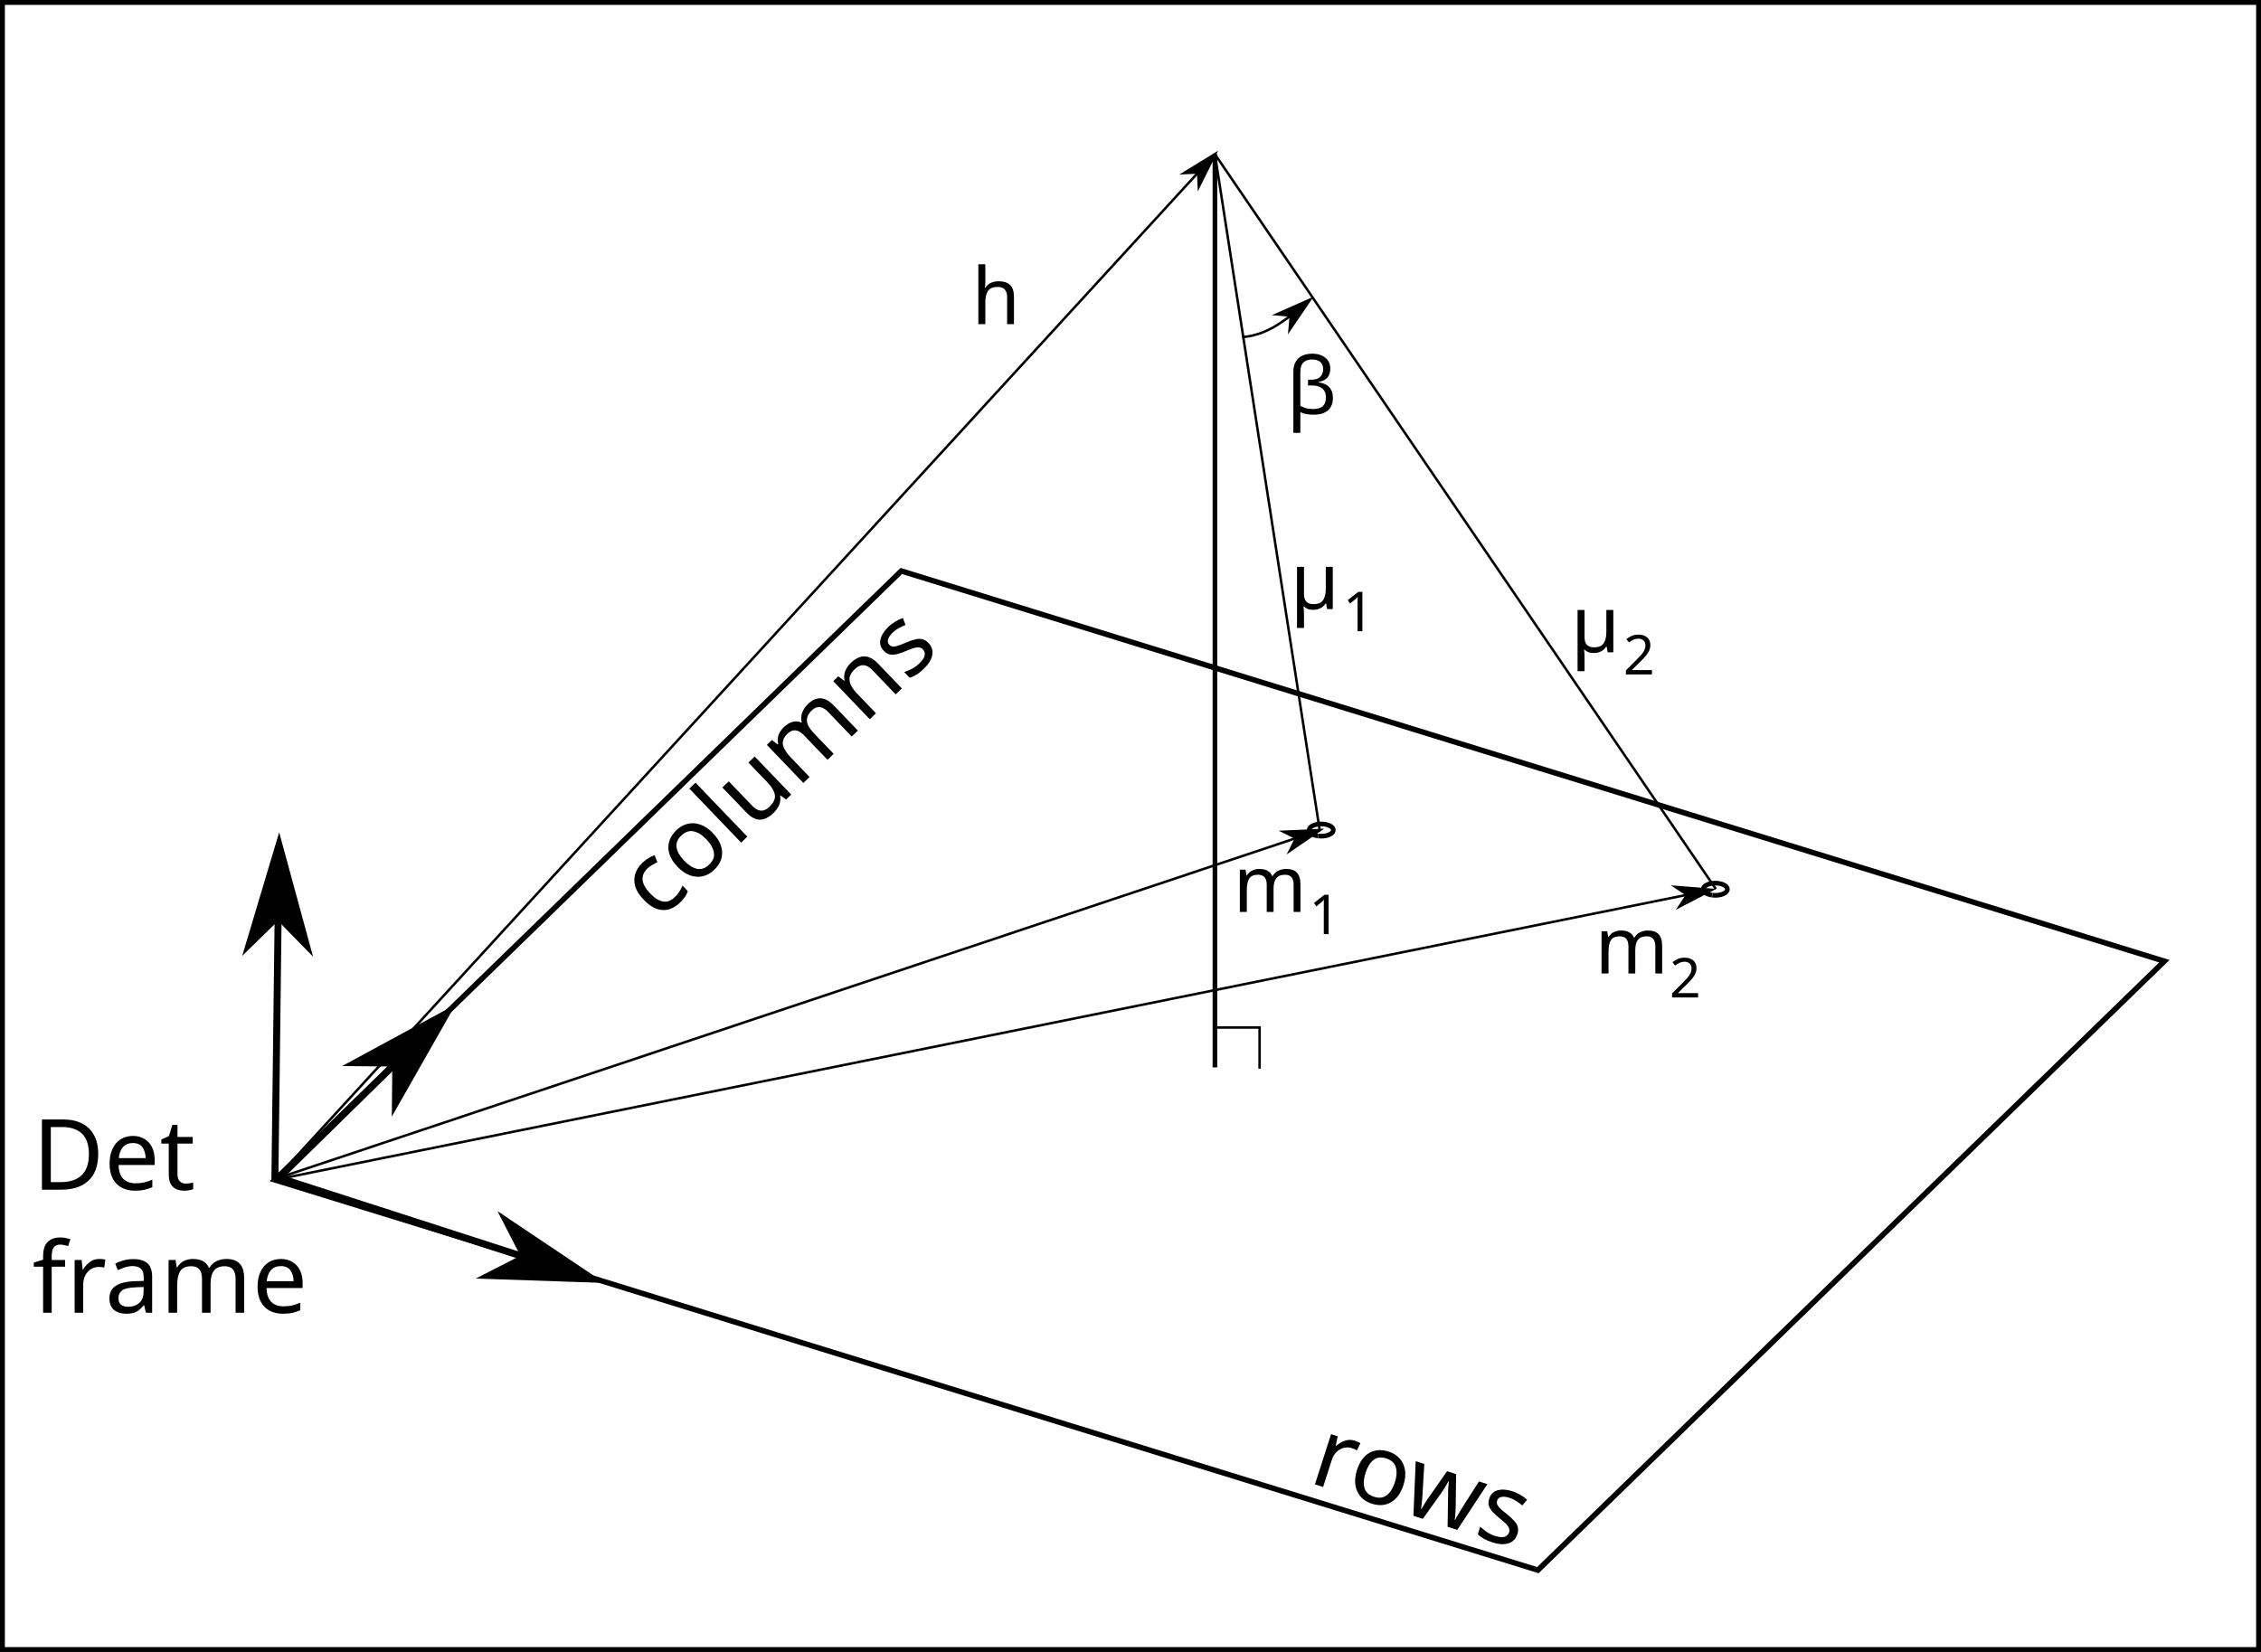
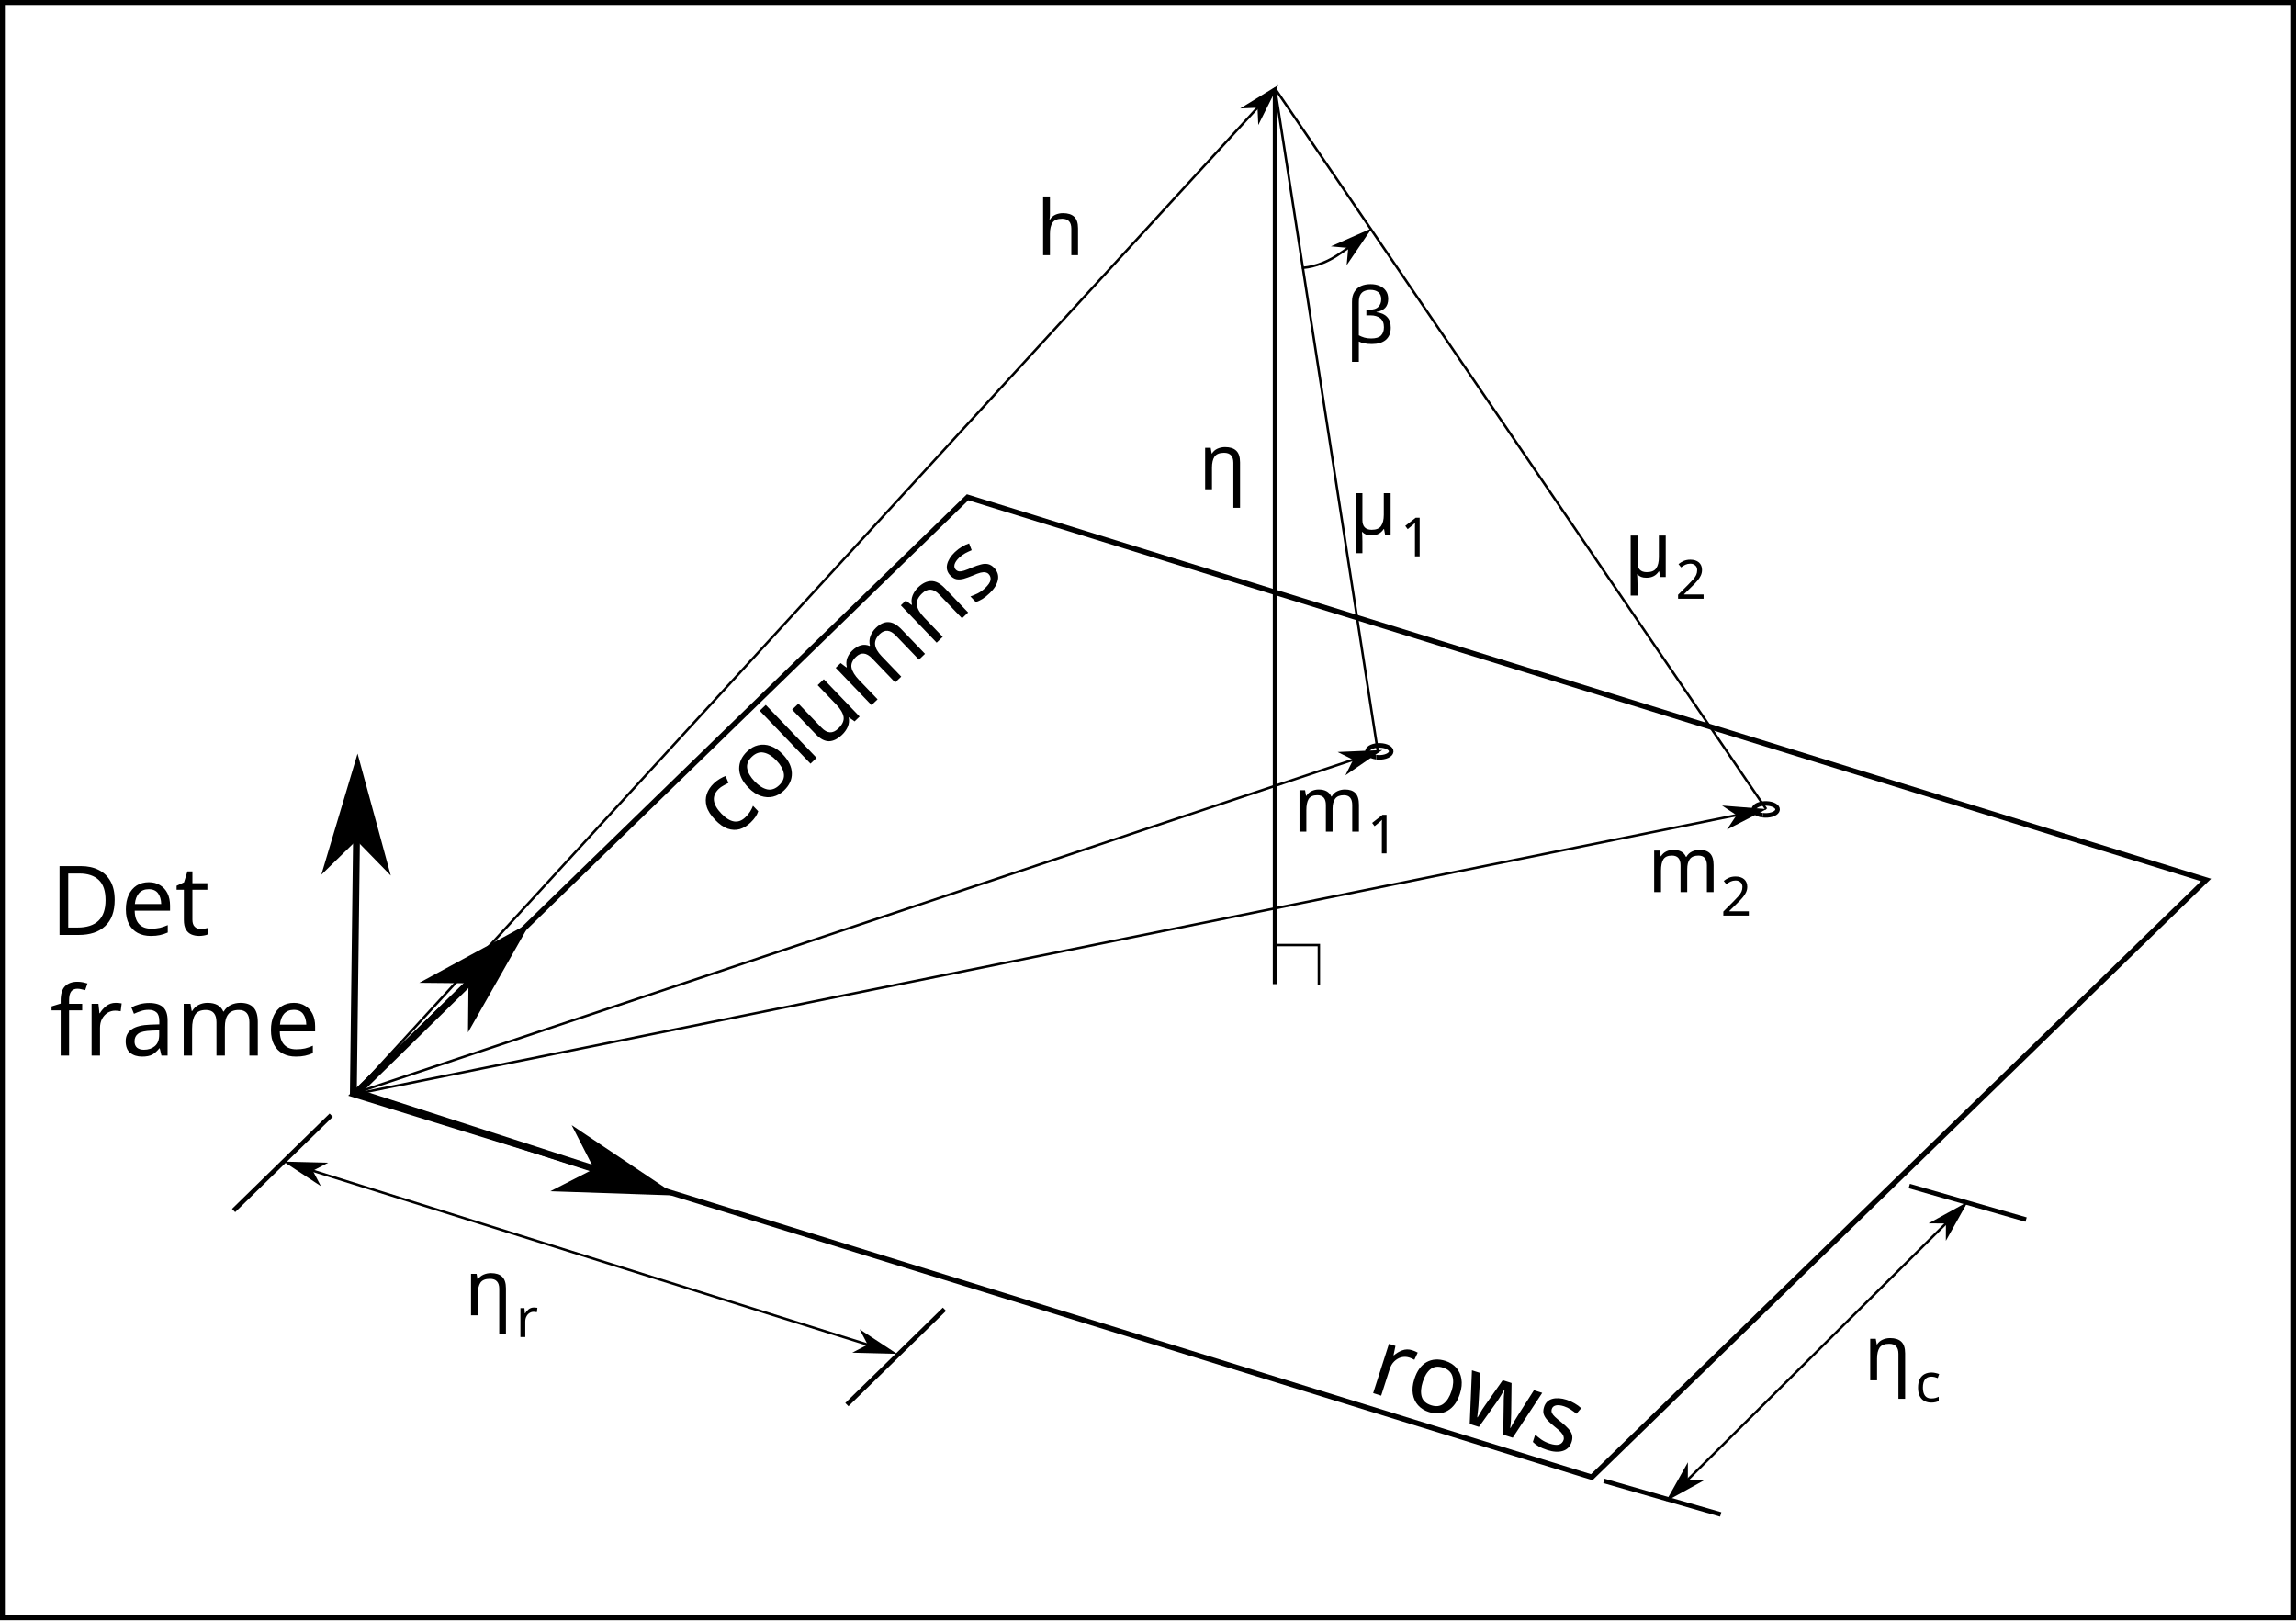
- <svg xmlns="http://www.w3.org/2000/svg" width="243.071mm" height="177.632mm" viewBox="0 0 243.071 177.632" version="1.1" id="svg2773">
+ <svg xmlns="http://www.w3.org/2000/svg" width="251.736mm" height="177.641mm" viewBox="0 0 251.736 177.641" version="1.1" id="svg2773">
  <defs id="defs2767">
+     <marker style="overflow:visible" id="marker1319" refX="0" refY="0" orient="auto">
+       <path transform="matrix(-0.8,0,0,-0.8,-10,0)" style="fill:#000000;fill-opacity:1;fill-rule:evenodd;stroke:#000000;stroke-width:1pt;stroke-opacity:1" d="M 0,0 5,-5 -12.5,0 5,5 Z" id="path1317" />
+     </marker>
+     <marker orient="auto" refY="0" refX="0" id="Arrow1Lstart" style="overflow:visible">
+       <path id="path981" d="M 0,0 5,-5 -12.5,0 5,5 Z" style="fill:#000000;fill-opacity:1;fill-rule:evenodd;stroke:#000000;stroke-width:1pt;stroke-opacity:1" transform="matrix(0.8,0,0,0.8,10,0)" />
+     </marker>
    <marker orient="auto" refY="0" refX="0" id="marker14339" style="overflow:visible">
      <path id="path14337" d="M 0,0 5,-5 -12.5,0 5,5 Z" style="fill:#000000;fill-opacity:1;fill-rule:evenodd;stroke:#000000;stroke-width:1pt;stroke-opacity:1" transform="matrix(-0.8,0,0,-0.8,-10,0)" />
    </marker>
    <marker style="overflow:visible" id="marker11190" refX="0" refY="0" orient="auto">
      <path transform="matrix(-0.8,0,0,-0.8,-10,0)" style="fill:#000000;fill-opacity:1;fill-rule:evenodd;stroke:#000000;stroke-width:1pt;stroke-opacity:1" d="M 0,0 5,-5 -12.5,0 5,5 Z" id="path11188" />
    </marker>
    <marker style="overflow:visible" id="marker5714" refX="0" refY="0" orient="auto">
      <path transform="matrix(-0.8,0,0,-0.8,-10,0)" style="fill:#000000;fill-opacity:1;fill-rule:evenodd;stroke:#000000;stroke-width:1pt;stroke-opacity:1" d="M 0,0 5,-5 -12.5,0 5,5 Z" id="path5712" />
    </marker>
    <marker orient="auto" refY="0" refX="0" id="marker5660" style="overflow:visible">
      <path id="path5658" d="M 0,0 5,-5 -12.5,0 5,5 Z" style="fill:#000000;fill-opacity:1;fill-rule:evenodd;stroke:#000000;stroke-width:1pt;stroke-opacity:1" transform="matrix(-0.8,0,0,-0.8,-10,0)" />
    </marker>
    <marker orient="auto" refY="0" refX="0" id="Arrow1Lend" style="overflow:visible">
      <path id="path3498" d="M 0,0 5,-5 -12.5,0 5,5 Z" style="fill:#000000;fill-opacity:1;fill-rule:evenodd;stroke:#000000;stroke-width:1pt;stroke-opacity:1" transform="matrix(-0.8,0,0,-0.8,-10,0)" />
    </marker>
    <marker style="overflow:visible" id="marker11190-7" refX="0" refY="0" orient="auto">
      <path transform="matrix(-0.8,0,0,-0.8,-10,0)" style="fill:#000000;fill-opacity:1;fill-rule:evenodd;stroke:#000000;stroke-width:1pt;stroke-opacity:1" d="M 0,0 5,-5 -12.5,0 5,5 Z" id="path11188-9" />
    </marker>
    <marker style="overflow:visible" id="marker11190-7-4" refX="0" refY="0" orient="auto">
      <path transform="matrix(-0.8,0,0,-0.8,-10,0)" style="fill:#000000;fill-opacity:1;fill-rule:evenodd;stroke:#000000;stroke-width:1pt;stroke-opacity:1" d="M 0,0 5,-5 -12.5,0 5,5 Z" id="path11188-9-9" />
    </marker>
+     <marker orient="auto" refY="0" refX="0" id="Arrow1Lstart-8" style="overflow:visible">
+       <path id="path981-0" d="M 0,0 5,-5 -12.5,0 5,5 Z" style="fill:#000000;fill-opacity:1;fill-rule:evenodd;stroke:#000000;stroke-width:1pt;stroke-opacity:1" transform="matrix(0.8,0,0,0.8,10,0)" />
+     </marker>
+     <marker style="overflow:visible" id="marker1319-4" refX="0" refY="0" orient="auto">
+       <path transform="matrix(-0.8,0,0,-0.8,-10,0)" style="fill:#000000;fill-opacity:1;fill-rule:evenodd;stroke:#000000;stroke-width:1pt;stroke-opacity:1" d="M 0,0 5,-5 -12.5,0 5,5 Z" id="path1317-2" />
+     </marker>
  </defs>
-   <g id="layer1" transform="translate(23.34932,23.88888)">
+   <g id="layer1" transform="translate(32.53878,17.01434)">
    <rect style="opacity:1;fill:none;fill-opacity:1;stroke:#000000;stroke-width:0.667;stroke-miterlimit:4;stroke-dasharray:none;stroke-dashoffset:0;stroke-opacity:1" id="rect3318" width="142.121" height="93.933" x="89.053" y="16.087" ry="0" transform="matrix(0.9554208,0.2952476,-0.7170185,0.6970542,0,0)" />
    <path style="fill:none;stroke:#000000;stroke-width:0.265px;stroke-linecap:butt;stroke-linejoin:miter;stroke-opacity:1" d="M 118.525,65.381 107.262,-7.308 161.106,71.694" id="path3326" />
    <g id="g13423" transform="translate(10.958,5.087644)">
      <path id="path3324" d="M 96.304,85.797 V -12.396" style="fill:none;stroke:#000000;stroke-width:0.5;stroke-linecap:butt;stroke-linejoin:miter;stroke-miterlimit:4;stroke-dasharray:none;stroke-opacity:1" />
      <path id="path3328" d="m 96.558,81.512 h 4.548 v 4.419" style="fill:none;stroke:#000000;stroke-width:0.265px;stroke-linecap:butt;stroke-linejoin:miter;stroke-opacity:1" />
    </g>
    <path style="opacity:1;fill:none;fill-opacity:1;stroke:#000000;stroke-width:0.5;stroke-miterlimit:4;stroke-dasharray:none;stroke-dashoffset:0;stroke-opacity:1" id="path3330" d="m 118.339,65.999 a 1.303,0.657 0 0 1 -0.903,-0.807 1.303,0.657 0 0 1 1.593,-0.461 1.303,0.657 0 0 1 0.923,0.801 1.303,0.657 0 0 1 -1.582,0.47" />
    <path style="opacity:1;fill:none;fill-opacity:1;stroke:#000000;stroke-width:0.5;stroke-miterlimit:4;stroke-dasharray:none;stroke-dashoffset:0;stroke-opacity:1" id="path3330-1" d="m 160.703,72.363 a 1.303,0.657 0 0 1 -0.903,-0.807 1.303,0.657 0 0 1 1.593,-0.461 1.303,0.657 0 0 1 0.923,0.801 1.303,0.657 0 0 1 -1.582,0.47" />
    <g id="g3485" transform="translate(-3.805492,-14.59892)">
      <text id="text3349" y="88.769" x="113.029" style="font-style:normal;font-variant:normal;font-weight:normal;font-stretch:normal;font-size:8.467px;line-height:1.25;font-family:sans-serif;-inkscape-font-specification:'sans-serif, Normal';font-variant-ligatures:normal;font-variant-caps:normal;font-variant-numeric:normal;font-feature-settings:normal;text-align:start;letter-spacing:0px;word-spacing:0px;writing-mode:lr-tb;text-anchor:start;fill:#000000;fill-opacity:1;stroke:none;stroke-width:0.265" xml:space="preserve">
        <tspan style="font-style:normal;font-variant:normal;font-weight:normal;font-stretch:normal;font-size:8.467px;font-family:sans-serif;-inkscape-font-specification:'sans-serif, Normal';font-variant-ligatures:normal;font-variant-caps:normal;font-variant-numeric:normal;font-feature-settings:normal;text-align:start;writing-mode:lr-tb;text-anchor:start;stroke-width:0.265" y="88.769" x="113.029" id="tspan3347">m</tspan>
      </text>
      <text id="text3379" y="91.154" x="121.179" style="font-style:normal;font-weight:normal;font-size:10.583px;line-height:1.25;font-family:sans-serif;letter-spacing:0px;word-spacing:0px;fill:#000000;fill-opacity:1;stroke:none;stroke-width:0.265" xml:space="preserve">
        <tspan style="font-style:normal;font-variant:normal;font-weight:normal;font-stretch:normal;font-size:5.927px;font-family:sans-serif;-inkscape-font-specification:'sans-serif, Normal';font-variant-ligatures:normal;font-variant-caps:normal;font-variant-numeric:normal;font-feature-settings:normal;text-align:start;writing-mode:lr-tb;text-anchor:start;stroke-width:0.265" y="91.154" x="121.179" id="tspan3377">1</tspan>
      </text>
    </g>
    <g id="g3491" transform="translate(3.755745,-6.491172)">
      <text id="text3349-7" y="87.281" x="144.351" style="font-style:normal;font-variant:normal;font-weight:normal;font-stretch:normal;font-size:8.467px;line-height:1.25;font-family:sans-serif;-inkscape-font-specification:'sans-serif, Normal';font-variant-ligatures:normal;font-variant-caps:normal;font-variant-numeric:normal;font-feature-settings:normal;text-align:start;letter-spacing:0px;word-spacing:0px;writing-mode:lr-tb;text-anchor:start;fill:#000000;fill-opacity:1;stroke:none;stroke-width:0.265" xml:space="preserve">
        <tspan style="font-style:normal;font-variant:normal;font-weight:normal;font-stretch:normal;font-size:8.467px;font-family:sans-serif;-inkscape-font-specification:'sans-serif, Normal';font-variant-ligatures:normal;font-variant-caps:normal;font-variant-numeric:normal;font-feature-settings:normal;text-align:start;writing-mode:lr-tb;text-anchor:start;stroke-width:0.265" y="87.281" x="144.351" id="tspan3347-1">m</tspan>
      </text>
      <text id="text3379-8" y="89.86" x="152.373" style="font-style:normal;font-weight:normal;font-size:10.583px;line-height:1.25;font-family:sans-serif;letter-spacing:0px;word-spacing:0px;fill:#000000;fill-opacity:1;stroke:none;stroke-width:0.265" xml:space="preserve">
        <tspan style="font-style:normal;font-variant:normal;font-weight:normal;font-stretch:normal;font-size:5.927px;font-family:sans-serif;-inkscape-font-specification:'sans-serif, Normal';font-variant-ligatures:normal;font-variant-caps:normal;font-variant-numeric:normal;font-feature-settings:normal;text-align:start;writing-mode:lr-tb;text-anchor:start;stroke-width:0.265" y="89.86" x="152.373" id="tspan3377-1">2</tspan>
      </text>
    </g>
    <g id="g3479" transform="translate(13.75552,-29.16521)">
      <text id="text3349-0" y="70.769" x="101.614" style="font-style:normal;font-variant:normal;font-weight:normal;font-stretch:normal;font-size:8.467px;line-height:1.25;font-family:sans-serif;-inkscape-font-specification:'sans-serif, Normal';font-variant-ligatures:normal;font-variant-caps:normal;font-variant-numeric:normal;font-feature-settings:normal;text-align:start;letter-spacing:0px;word-spacing:0px;writing-mode:lr-tb;text-anchor:start;fill:#000000;fill-opacity:1;stroke:none;stroke-width:0.265" xml:space="preserve">
        <tspan style="font-style:normal;font-variant:normal;font-weight:normal;font-stretch:normal;font-size:8.467px;font-family:sans-serif;-inkscape-font-specification:'sans-serif, Normal';font-variant-ligatures:normal;font-variant-caps:normal;font-variant-numeric:normal;font-feature-settings:normal;text-align:start;writing-mode:lr-tb;text-anchor:start;stroke-width:0.265" y="70.769" x="101.614" id="tspan3347-2">μ</tspan>
      </text>
      <text id="text3379-2" y="73.154" x="107.251" style="font-style:normal;font-weight:normal;font-size:10.583px;line-height:1.25;font-family:sans-serif;letter-spacing:0px;word-spacing:0px;fill:#000000;fill-opacity:1;stroke:none;stroke-width:0.265" xml:space="preserve">
        <tspan style="font-style:normal;font-variant:normal;font-weight:normal;font-stretch:normal;font-size:5.927px;font-family:sans-serif;-inkscape-font-specification:'sans-serif, Normal';font-variant-ligatures:normal;font-variant-caps:normal;font-variant-numeric:normal;font-feature-settings:normal;text-align:start;writing-mode:lr-tb;text-anchor:start;stroke-width:0.265" y="73.154" x="107.251" id="tspan3377-9">1</tspan>
      </text>
    </g>
    <g id="g3473" transform="translate(22.26058,-11.23585)">
      <text id="text3349-0-7" y="57.484" x="123.269" style="font-style:normal;font-variant:normal;font-weight:normal;font-stretch:normal;font-size:8.467px;line-height:1.25;font-family:sans-serif;-inkscape-font-specification:'sans-serif, Normal';font-variant-ligatures:normal;font-variant-caps:normal;font-variant-numeric:normal;font-feature-settings:normal;text-align:start;letter-spacing:0px;word-spacing:0px;writing-mode:lr-tb;text-anchor:start;fill:#000000;fill-opacity:1;stroke:none;stroke-width:0.265" xml:space="preserve">
        <tspan style="font-style:normal;font-variant:normal;font-weight:normal;font-stretch:normal;font-size:8.467px;font-family:sans-serif;-inkscape-font-specification:'sans-serif, Normal';font-variant-ligatures:normal;font-variant-caps:normal;font-variant-numeric:normal;font-feature-settings:normal;text-align:start;writing-mode:lr-tb;text-anchor:start;stroke-width:0.265" y="57.484" x="123.269" id="tspan3347-2-5">μ</tspan>
      </text>
      <text id="text3379-2-6" y="59.869" x="128.905" style="font-style:normal;font-weight:normal;font-size:10.583px;line-height:1.25;font-family:sans-serif;letter-spacing:0px;word-spacing:0px;fill:#000000;fill-opacity:1;stroke:none;stroke-width:0.265" xml:space="preserve">
        <tspan style="font-style:normal;font-variant:normal;font-weight:normal;font-stretch:normal;font-size:5.927px;font-family:sans-serif;-inkscape-font-specification:'sans-serif, Normal';font-variant-ligatures:normal;font-variant-caps:normal;font-variant-numeric:normal;font-feature-settings:normal;text-align:start;writing-mode:lr-tb;text-anchor:start;stroke-width:0.265" y="59.869" x="128.905" id="tspan3377-9-4">2</tspan>
      </text>
    </g>
    <text xml:space="preserve" style="font-style:normal;font-variant:normal;font-weight:normal;font-stretch:normal;font-size:8.467px;line-height:1.25;font-family:sans-serif;-inkscape-font-specification:'sans-serif, Normal';font-variant-ligatures:normal;font-variant-caps:normal;font-variant-numeric:normal;font-feature-settings:normal;text-align:start;letter-spacing:0px;word-spacing:0px;writing-mode:lr-tb;text-anchor:start;fill:#000000;fill-opacity:1;stroke:none;stroke-width:0.265" x="114.976" y="20.626" id="text3349-0-7-6">
      <tspan id="tspan3347-2-5-3" x="114.976" y="20.626" style="font-style:normal;font-variant:normal;font-weight:normal;font-stretch:normal;font-size:8.467px;font-family:sans-serif;-inkscape-font-specification:'sans-serif, Normal';font-variant-ligatures:normal;font-variant-caps:normal;font-variant-numeric:normal;font-feature-settings:normal;text-align:start;writing-mode:lr-tb;text-anchor:start;stroke-width:0.265">β</tspan>
    </text>
    <path style="fill:none;stroke:#000000;stroke-width:0.265px;stroke-linecap:butt;stroke-linejoin:miter;stroke-opacity:1;marker-end:url(#Arrow1Lend)" d="m 110.213,12.346 c 0,0 1.703,0.017 3.803,-1.323 2.613,-1.72 2.964,-2.269 3.456,-2.679" id="path3493" />
    <rect style="opacity:1;fill:none;fill-opacity:1;stroke:none;stroke-width:0.5;stroke-miterlimit:4;stroke-dasharray:none;stroke-dashoffset:0;stroke-opacity:1" id="rect4521" width="192.352" height="114.829" x="-0.265" y="26.86" />
    <path style="fill:none;stroke:#000000;stroke-width:0.265px;stroke-linecap:butt;stroke-linejoin:miter;stroke-opacity:1;marker-end:url(#marker5660)" d="M 6.625,102.755 118.525,65.381" id="path5650" />
    <path style="fill:none;stroke:#000000;stroke-width:0.265px;stroke-linecap:butt;stroke-linejoin:miter;stroke-opacity:1;marker-end:url(#marker5714)" d="M 6.202,102.977 160.647,71.796" id="path5704" />
-     <rect style="opacity:1;fill:none;fill-opacity:1;stroke:#000000;stroke-width:0.524;stroke-miterlimit:4;stroke-dasharray:none;stroke-dashoffset:0;stroke-opacity:1" id="rect11178" width="242.547" height="177.108" x="-23.087" y="-23.627" />
+     <rect style="opacity:1;fill:none;fill-opacity:1;stroke:#000000;stroke-width:0.533;stroke-miterlimit:4;stroke-dasharray:none;stroke-dashoffset:0;stroke-opacity:1" id="rect11178" width="251.203" height="177.108" x="-32.272" y="-16.748" />
    <path style="fill:none;stroke:#000000;stroke-width:0.75;stroke-linecap:butt;stroke-linejoin:miter;stroke-miterlimit:4;stroke-dasharray:none;stroke-opacity:1;marker-end:url(#marker11190)" d="M 6.625,102.755 40.267,113.614" id="path11180" />
    <path style="fill:none;stroke:#000000;stroke-width:0.75;stroke-linecap:butt;stroke-linejoin:miter;stroke-miterlimit:4;stroke-dasharray:none;stroke-opacity:1;marker-end:url(#marker11190-7)" d="M 6.625,102.755 24.585,85.146" id="path11180-7" />
    <path style="fill:none;stroke:#000000;stroke-width:0.75;stroke-linecap:butt;stroke-linejoin:miter;stroke-miterlimit:4;stroke-dasharray:none;stroke-opacity:1;marker-end:url(#marker11190-7-4)" d="M 6.202,102.977 6.646,67.064" id="path11180-7-1" />
    <text xml:space="preserve" style="font-style:normal;font-weight:normal;font-size:10.583px;line-height:1.25;font-family:sans-serif;letter-spacing:0px;word-spacing:0px;fill:#000000;fill-opacity:1;stroke:none;stroke-width:0.265" x="152.935" y="93.177" id="text13376" transform="rotate(17.79031)">
      <tspan id="tspan13374" x="152.935" y="93.177" style="stroke-width:0.265">rows</tspan>
    </text>
    <text xml:space="preserve" style="font-style:normal;font-weight:normal;font-size:10.583px;line-height:1.25;font-family:sans-serif;letter-spacing:0px;word-spacing:0px;fill:#000000;fill-opacity:1;stroke:none;stroke-width:0.265" x="-17.931" y="87.136" id="text13380" transform="rotate(-43.81228)">
      <tspan id="tspan13378" x="-17.931" y="87.136" style="stroke-width:0.265">columns</tspan>
    </text>
-     <text xml:space="preserve" style="font-style:normal;font-weight:normal;font-size:10.583px;line-height:1.25;font-family:sans-serif;letter-spacing:0px;word-spacing:0px;fill:#000000;fill-opacity:1;stroke:none;stroke-width:0.265" x="-19.871" y="104.037" id="text13390">
-       <tspan id="tspan13388" x="-19.871" y="104.037" style="stroke-width:0.265">Det</tspan>
-       <tspan x="-19.871" y="117.266" style="stroke-width:0.265" id="tspan13392">frame</tspan>
+     <text xml:space="preserve" style="font-style:normal;font-weight:normal;font-size:10.583px;line-height:1.25;font-family:sans-serif;letter-spacing:0px;word-spacing:0px;fill:#000000;fill-opacity:1;stroke:none;stroke-width:0.265" x="-27.042" y="85.492" id="text13390">
+       <tspan id="tspan13388" x="-27.042" y="85.492" style="stroke-width:0.265">Det</tspan>
+       <tspan x="-27.042" y="98.721" style="stroke-width:0.265" id="tspan13392">frame</tspan>
    </text>
-     <path style="fill:none;stroke:#000000;stroke-width:0.265;stroke-linecap:butt;stroke-linejoin:miter;stroke-opacity:1;marker-end:url(#marker14339);stroke-miterlimit:4.1;stroke-dasharray:none" d="M 6.197,102.983 107.262,-7.308" id="path14329" />
+     <path style="fill:none;stroke:#000000;stroke-width:0.265;stroke-linecap:butt;stroke-linejoin:miter;stroke-miterlimit:4.1;stroke-dasharray:none;stroke-opacity:1;marker-end:url(#marker14339)" d="M 6.197,102.983 107.262,-7.308" id="path14329" />
    <g id="g3485-7" transform="translate(-33.06548,-80.2152)">
      <g id="g14544" />
    </g>
    <g id="g3485-4" transform="translate(-31.50005,-84.52013)">
      <text id="text3349-4" y="95.484" x="112.61" style="font-style:normal;font-variant:normal;font-weight:normal;font-stretch:normal;font-size:8.467px;line-height:1.25;font-family:sans-serif;-inkscape-font-specification:'sans-serif, Normal';font-variant-ligatures:normal;font-variant-caps:normal;font-variant-numeric:normal;font-feature-settings:normal;text-align:start;letter-spacing:0px;word-spacing:0px;writing-mode:lr-tb;text-anchor:start;fill:#000000;fill-opacity:1;stroke:none;stroke-width:0.265" xml:space="preserve">
        <tspan style="font-style:normal;font-variant:normal;font-weight:normal;font-stretch:normal;font-size:8.467px;font-family:sans-serif;-inkscape-font-specification:'sans-serif, Normal';font-variant-ligatures:normal;font-variant-caps:normal;font-variant-numeric:normal;font-feature-settings:normal;text-align:start;writing-mode:lr-tb;text-anchor:start;stroke-width:0.265" y="95.484" x="112.61" id="tspan3347-3">h</tspan>
      </text>
    </g>
+     <path style="fill:none;stroke:#000000;stroke-width:0.5;stroke-linecap:butt;stroke-linejoin:miter;stroke-miterlimit:4;stroke-dasharray:none;stroke-opacity:1" d="M 71.012,126.531 60.313,136.985" id="path960" />
+     <path style="fill:none;stroke:#000000;stroke-width:0.5;stroke-linecap:butt;stroke-linejoin:miter;stroke-miterlimit:4;stroke-dasharray:none;stroke-opacity:1" d="m 3.773,105.251 -10.699,10.454" id="path960-9" />
+     <path style="fill:none;stroke:#000000;stroke-width:0.265px;stroke-linecap:butt;stroke-linejoin:miter;stroke-opacity:1;marker-start:url(#Arrow1Lstart);marker-end:url(#marker1319)" d="M -0.958,110.493 65.311,131.264" id="path979" />
+     <g id="g3473-1" transform="translate(-104.8843,69.70941)">
+       <text id="text3349-0-7-4" y="57.484" x="123.269" style="font-style:normal;font-variant:normal;font-weight:normal;font-stretch:normal;font-size:8.467px;line-height:1.25;font-family:sans-serif;-inkscape-font-specification:'sans-serif, Normal';font-variant-ligatures:normal;font-variant-caps:normal;font-variant-numeric:normal;font-feature-settings:normal;text-align:start;letter-spacing:0px;word-spacing:0px;writing-mode:lr-tb;text-anchor:start;fill:#000000;fill-opacity:1;stroke:none;stroke-width:0.265" xml:space="preserve">
+         <tspan style="font-style:normal;font-variant:normal;font-weight:normal;font-stretch:normal;font-size:8.467px;font-family:sans-serif;-inkscape-font-specification:'sans-serif, Normal';font-variant-ligatures:normal;font-variant-caps:normal;font-variant-numeric:normal;font-feature-settings:normal;text-align:start;writing-mode:lr-tb;text-anchor:start;stroke-width:0.265" y="57.484" x="123.269" id="tspan3347-2-5-9">η</tspan>
+       </text>
+       <text id="text3379-2-6-1" y="59.869" x="128.905" style="font-style:normal;font-weight:normal;font-size:10.583px;line-height:1.25;font-family:sans-serif;letter-spacing:0px;word-spacing:0px;fill:#000000;fill-opacity:1;stroke:none;stroke-width:0.265" xml:space="preserve">
+         <tspan style="font-style:normal;font-variant:normal;font-weight:normal;font-stretch:normal;font-size:5.927px;font-family:sans-serif;-inkscape-font-specification:'sans-serif, Normal';font-variant-ligatures:normal;font-variant-caps:normal;font-variant-numeric:normal;font-feature-settings:normal;text-align:start;writing-mode:lr-tb;text-anchor:start;stroke-width:0.265" y="59.869" x="128.905" id="tspan3377-9-4-0">r</tspan>
+       </text>
+     </g>
+     <g id="g3473-1-7" transform="translate(48.52587,76.83537)">
+       <text id="text3349-0-7-4-5" y="57.484" x="123.269" style="font-style:normal;font-variant:normal;font-weight:normal;font-stretch:normal;font-size:8.467px;line-height:1.25;font-family:sans-serif;-inkscape-font-specification:'sans-serif, Normal';font-variant-ligatures:normal;font-variant-caps:normal;font-variant-numeric:normal;font-feature-settings:normal;text-align:start;letter-spacing:0px;word-spacing:0px;writing-mode:lr-tb;text-anchor:start;fill:#000000;fill-opacity:1;stroke:none;stroke-width:0.265" xml:space="preserve">
+         <tspan style="font-style:normal;font-variant:normal;font-weight:normal;font-stretch:normal;font-size:8.467px;font-family:sans-serif;-inkscape-font-specification:'sans-serif, Normal';font-variant-ligatures:normal;font-variant-caps:normal;font-variant-numeric:normal;font-feature-settings:normal;text-align:start;writing-mode:lr-tb;text-anchor:start;stroke-width:0.265" y="57.484" x="123.269" id="tspan3347-2-5-9-8">η</tspan>
+       </text>
+       <text id="text3379-2-6-1-7" y="59.869" x="128.905" style="font-style:normal;font-weight:normal;font-size:10.583px;line-height:1.25;font-family:sans-serif;letter-spacing:0px;word-spacing:0px;fill:#000000;fill-opacity:1;stroke:none;stroke-width:0.265" xml:space="preserve">
+         <tspan style="font-style:normal;font-variant:normal;font-weight:normal;font-stretch:normal;font-size:5.927px;font-family:sans-serif;-inkscape-font-specification:'sans-serif, Normal';font-variant-ligatures:normal;font-variant-caps:normal;font-variant-numeric:normal;font-feature-settings:normal;text-align:start;writing-mode:lr-tb;text-anchor:start;stroke-width:0.265" y="59.869" x="128.905" id="tspan3377-9-4-0-0">c</tspan>
+       </text>
+     </g>
+     <path style="fill:none;stroke:#000000;stroke-width:0.5;stroke-linecap:butt;stroke-linejoin:miter;stroke-miterlimit:4;stroke-dasharray:none;stroke-opacity:1" d="m 176.796,113.021 12.808,3.679" id="path1447" />
+     <path style="fill:none;stroke:#000000;stroke-width:0.5;stroke-linecap:butt;stroke-linejoin:miter;stroke-miterlimit:4;stroke-dasharray:none;stroke-opacity:1" d="m 143.314,145.348 12.808,3.679" id="path1447-4" />
+     <path style="fill:none;stroke:#000000;stroke-width:0.265px;stroke-linecap:butt;stroke-linejoin:miter;stroke-opacity:1;marker-start:url(#Arrow1Lstart-8);marker-end:url(#marker1319-4)" d="M 150.494,147.219 182.837,115.117" id="path979-9" />
+     <g id="g3473-1-6" transform="translate(-24.39435,-20.85387)">
+       <text id="text3349-0-7-4-1" y="57.484" x="123.269" style="font-style:normal;font-variant:normal;font-weight:normal;font-stretch:normal;font-size:8.467px;line-height:1.25;font-family:sans-serif;-inkscape-font-specification:'sans-serif, Normal';font-variant-ligatures:normal;font-variant-caps:normal;font-variant-numeric:normal;font-feature-settings:normal;text-align:start;letter-spacing:0px;word-spacing:0px;writing-mode:lr-tb;text-anchor:start;fill:#000000;fill-opacity:1;stroke:none;stroke-width:0.265" xml:space="preserve">
+         <tspan style="font-style:normal;font-variant:normal;font-weight:normal;font-stretch:normal;font-size:8.467px;font-family:sans-serif;-inkscape-font-specification:'sans-serif, Normal';font-variant-ligatures:normal;font-variant-caps:normal;font-variant-numeric:normal;font-feature-settings:normal;text-align:start;writing-mode:lr-tb;text-anchor:start;stroke-width:0.265" y="57.484" x="123.269" id="tspan3347-2-5-9-0">η</tspan>
+       </text>
+       <text id="text3379-2-6-1-4" y="59.869" x="128.905" style="font-style:normal;font-weight:normal;font-size:10.583px;line-height:1.25;font-family:sans-serif;letter-spacing:0px;word-spacing:0px;fill:#000000;fill-opacity:1;stroke:none;stroke-width:0.265" xml:space="preserve">
+         <tspan style="font-style:normal;font-variant:normal;font-weight:normal;font-stretch:normal;font-size:5.927px;font-family:sans-serif;-inkscape-font-specification:'sans-serif, Normal';font-variant-ligatures:normal;font-variant-caps:normal;font-variant-numeric:normal;font-feature-settings:normal;text-align:start;writing-mode:lr-tb;text-anchor:start;stroke-width:0.265" y="69.233" x="128.905" id="tspan3377-9-4-0-2" />
+       </text>
+     </g>
  </g>
</svg>
